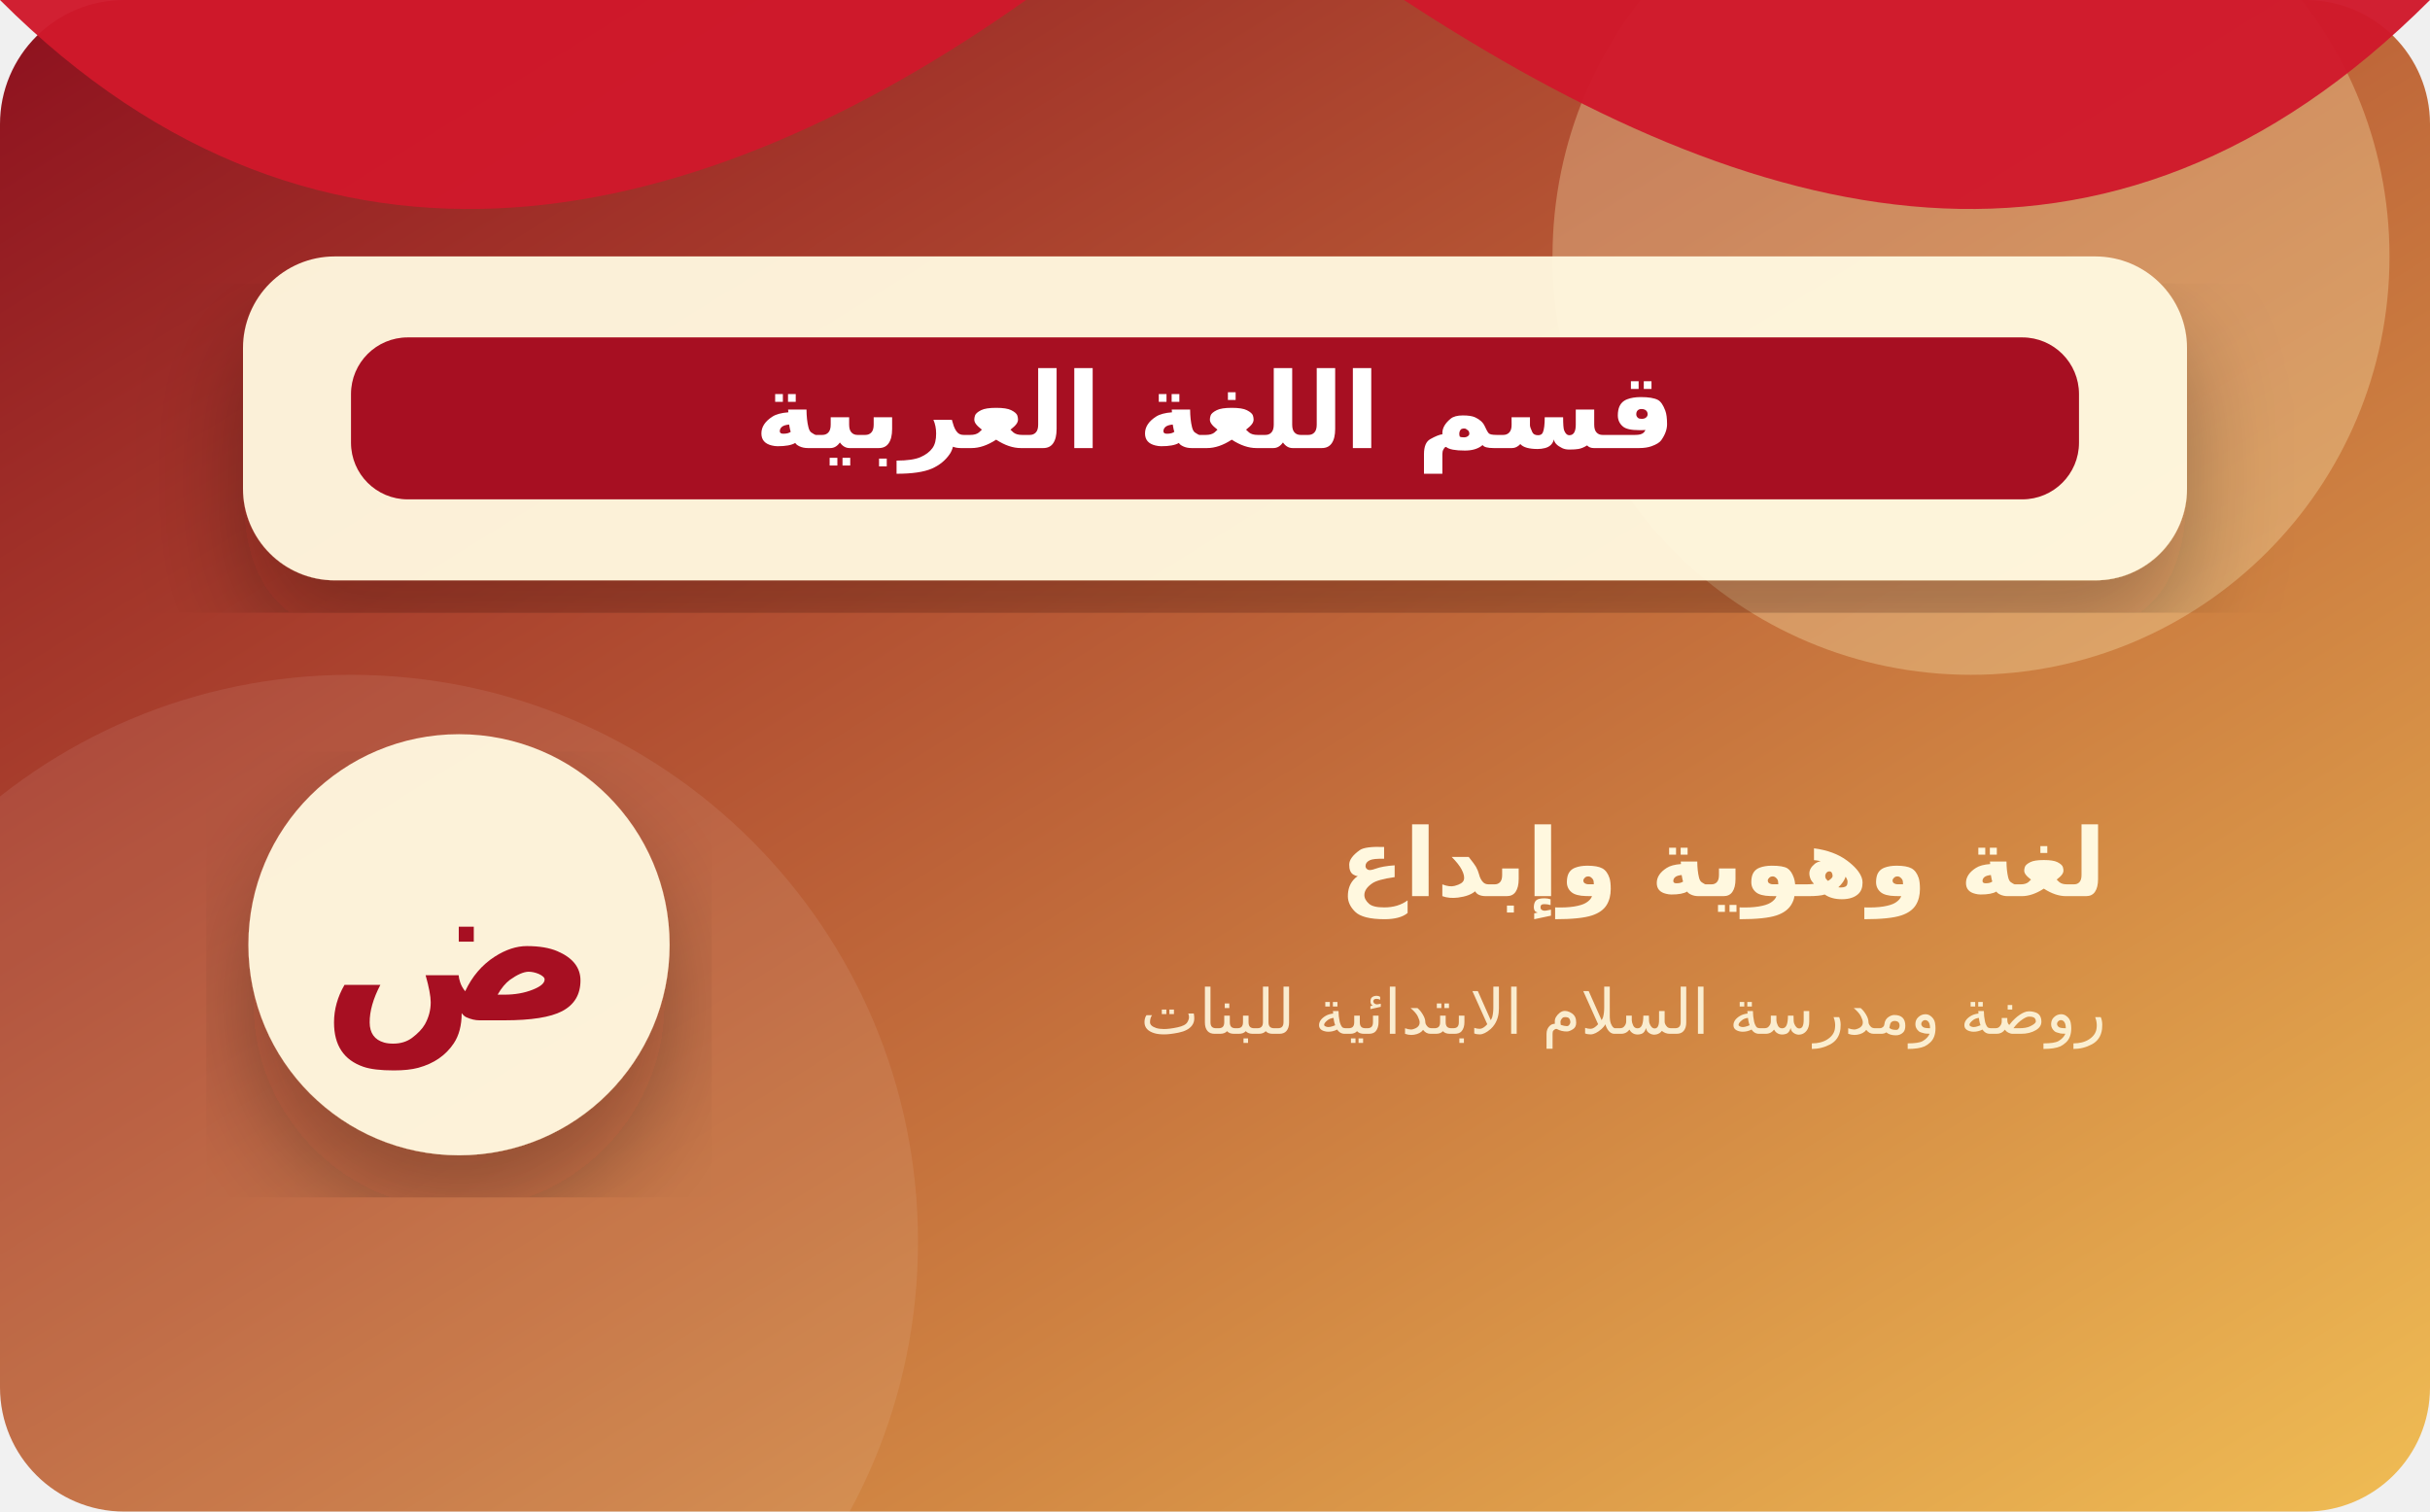
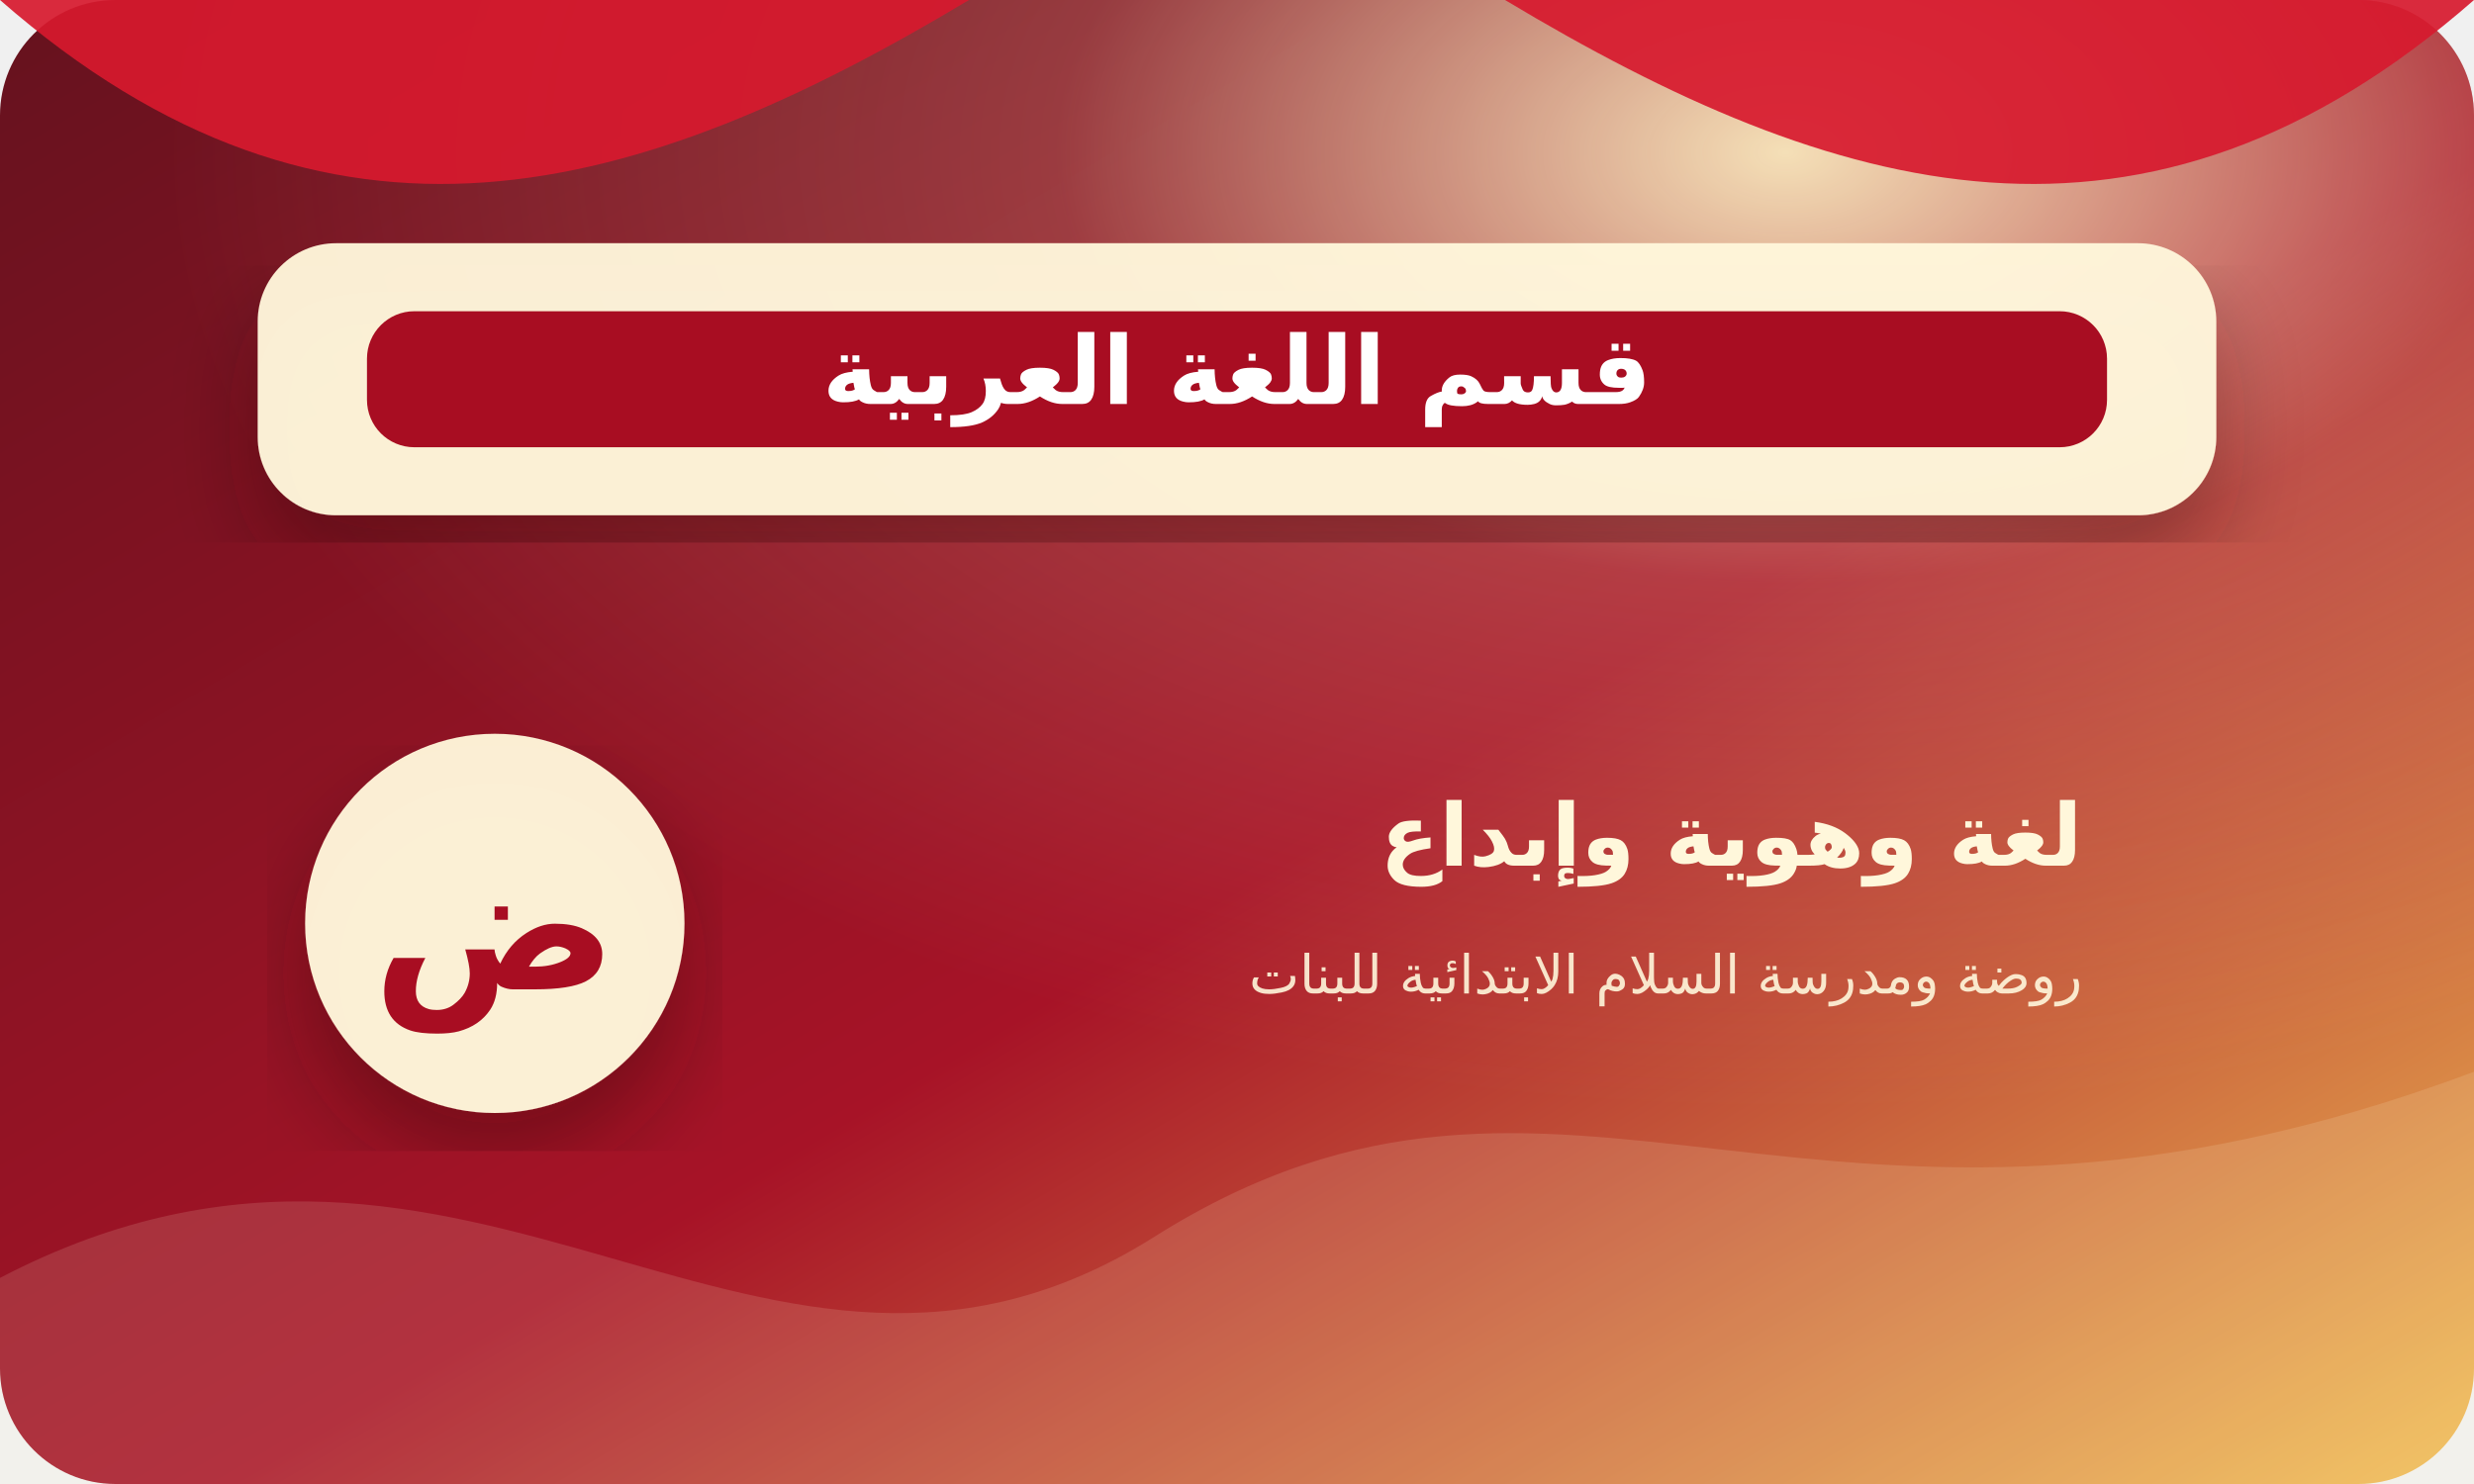
- <svg xmlns="http://www.w3.org/2000/svg" width="900" height="560" viewBox="0 0 900 560">
+ <svg xmlns="http://www.w3.org/2000/svg" width="1200" height="720" viewBox="0 0 1200 720">
  <defs>
    <linearGradient id="g" x1="0" y1="0" x2="1" y2="1">
-       <stop offset="0" stop-color="#8d0f1e" />
+       <stop offset="0" stop-color="#65121e" />
+       <stop offset=".55" stop-color="#a71327" />
      <stop offset="1" stop-color="#f0bd54" />
    </linearGradient>
+     <radialGradient id="r" cx="72%" cy="10%" r="65%">
+       <stop offset="0" stop-color="#fff6c7" stop-opacity=".9" />
+       <stop offset=".45" stop-color="#fff6c7" stop-opacity=".18" />
+       <stop offset="1" stop-color="#fff6c7" stop-opacity="0" />
+     </radialGradient>
    <filter id="s">
-       <feDropShadow dx="0" dy="22" stdDeviation="18" flood-color="#2b0710" flood-opacity=".3" />
+       <feDropShadow dx="0" dy="24" stdDeviation="22" flood-color="#25050b" flood-opacity=".35" />
    </filter>
  </defs>
-   <rect width="900" height="560" rx="46" fill="url(#g)" />
-   <circle cx="730" cy="95" r="155" fill="#fff5bf" opacity=".3" />
-   <circle cx="130" cy="460" r="210" fill="#fff" opacity=".08" />
-   <path d="M0 0 C120 120 260 85 380 0Z" fill="#d0182b" opacity=".96" />
-   <path d="M900 0 C780 120 650 85 520 0Z" fill="#d0182b" opacity=".96" />
-   <rect x="90" y="95" width="720" height="120" rx="34" fill="#fff8df" opacity=".96" filter="url(#s)" />
-   <rect x="130" y="125" width="640" height="60" rx="21" fill="#a70f22" />
-   <text x="450" y="166" text-anchor="middle" font-family="Tahoma, Arial" font-size="39" font-weight="700" fill="#fff">قسم اللغة العربية</text>
-   <circle cx="170" cy="350" r="78" fill="#fff8df" opacity=".96" filter="url(#s)" />
-   <text x="170" y="378" text-anchor="middle" font-family="Tahoma, Arial" font-size="76" font-weight="700" fill="#a70f22">ض</text>
-   <text x="780" y="332" text-anchor="end" font-family="Tahoma, Arial" font-size="35" font-weight="700" fill="#fff8df">لغة وهوية وإبداع</text>
-   <text x="780" y="383" text-anchor="end" font-family="Tahoma, Arial" font-size="23" fill="#fff8df" opacity=".9">روضة ومدرسة السلام الابتدائية للبنات</text>
+   <rect width="1200" height="720" rx="56" fill="url(#g)" />
+   <rect x="0" y="0" width="1200" height="720" rx="56" fill="url(#r)" />
+   <path d="M0 0 C160 140 310 96 470 0Z" fill="#d7192e" opacity=".92" />
+   <path d="M1200 0 C1040 140 890 96 730 0Z" fill="#d7192e" opacity=".92" />
+   <path d="M0 620 C230 500 370 720 560 600 C760 474 880 640 1200 520 L1200 720 L0 720Z" fill="#fff6d5" opacity=".14" />
+   <g filter="url(#s)">
+     <rect x="125" y="118" width="950" height="132" rx="38" fill="#fff7db" opacity=".96" />
+     <rect x="178" y="151" width="844" height="66" rx="23" fill="#a80f22" />
+     <text x="600" y="196" text-anchor="middle" font-family="Tahoma, Arial" font-size="46" font-weight="700" fill="#fff">قسم اللغة العربية</text>
+   </g>
+   <g filter="url(#s)">
+     <circle cx="240" cy="448" r="92" fill="#fff7db" opacity=".96" />
+     <text x="240" y="480" text-anchor="middle" font-family="Tahoma, Arial" font-size="88" font-weight="700" fill="#a80f22">ض</text>
+   </g>
+   <text x="1010" y="420" text-anchor="end" font-family="Tahoma, Arial" font-size="42" font-weight="700" fill="#fff7db">لغة وهوية وإبداع</text>
+   <text x="1010" y="482" text-anchor="end" font-family="Tahoma, Arial" font-size="26" fill="#fff7db" opacity=".9">روضة ومدرسة السلام الابتدائية للبنات</text>
</svg>
